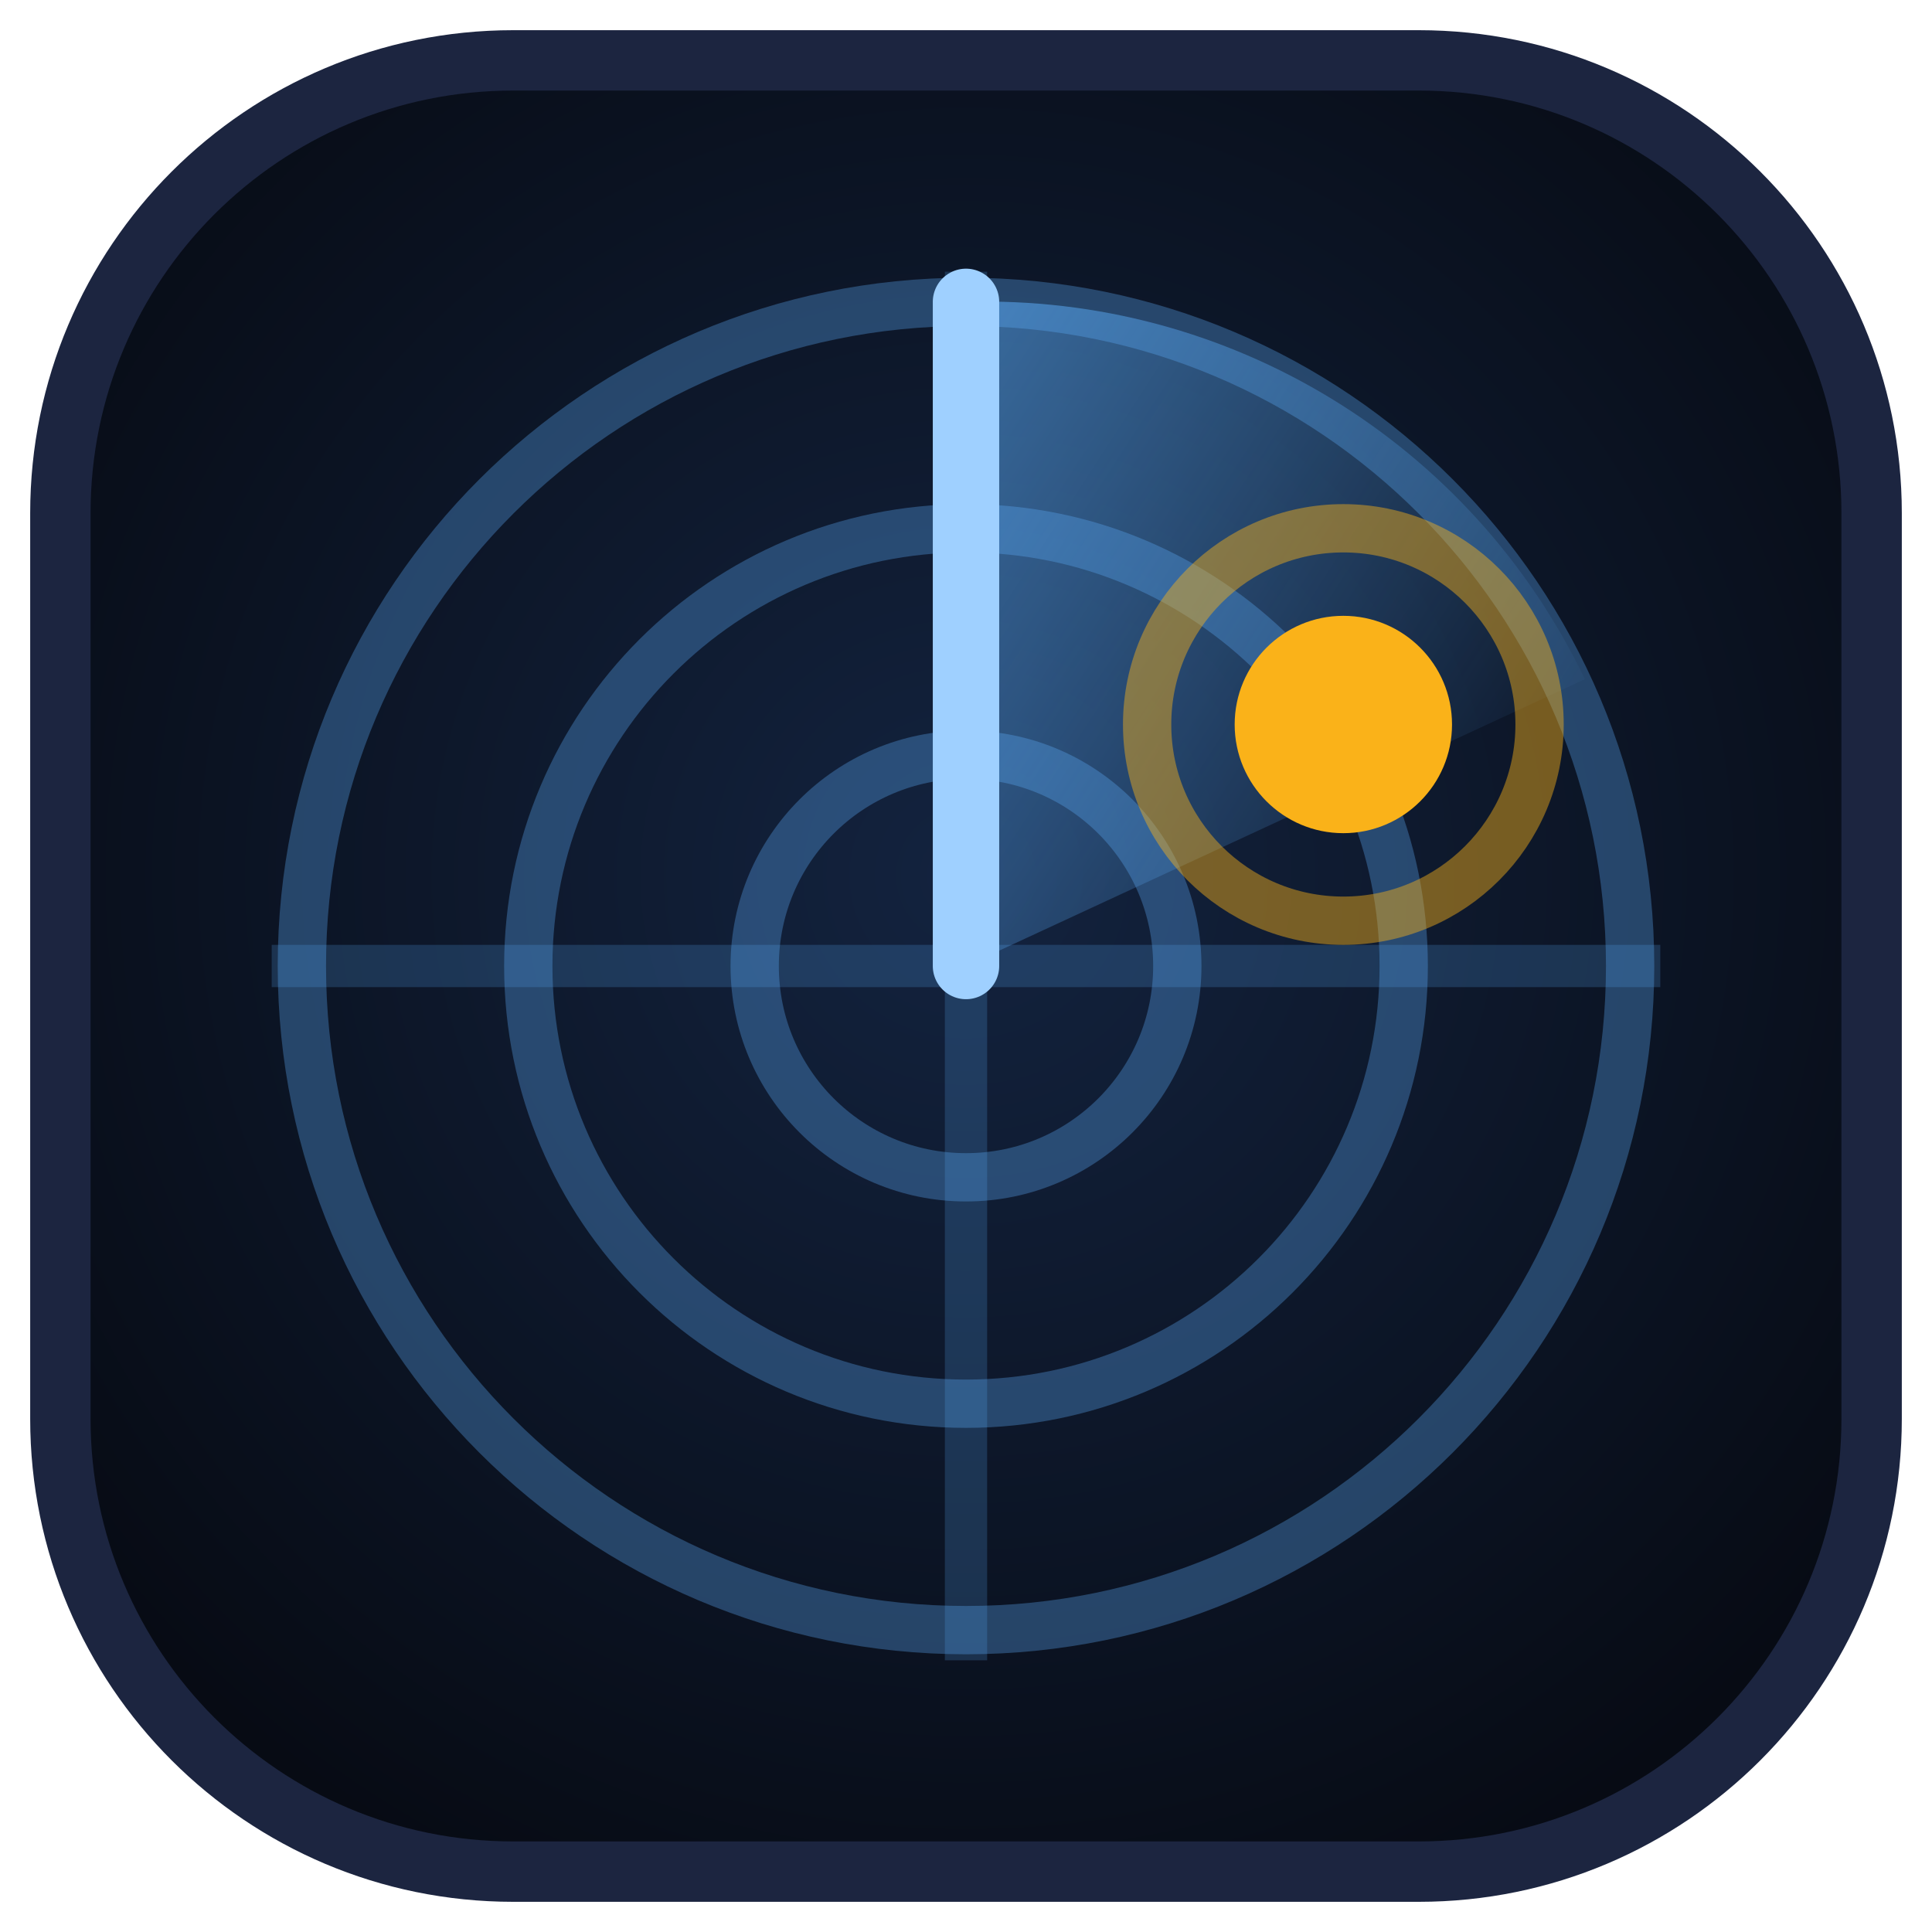
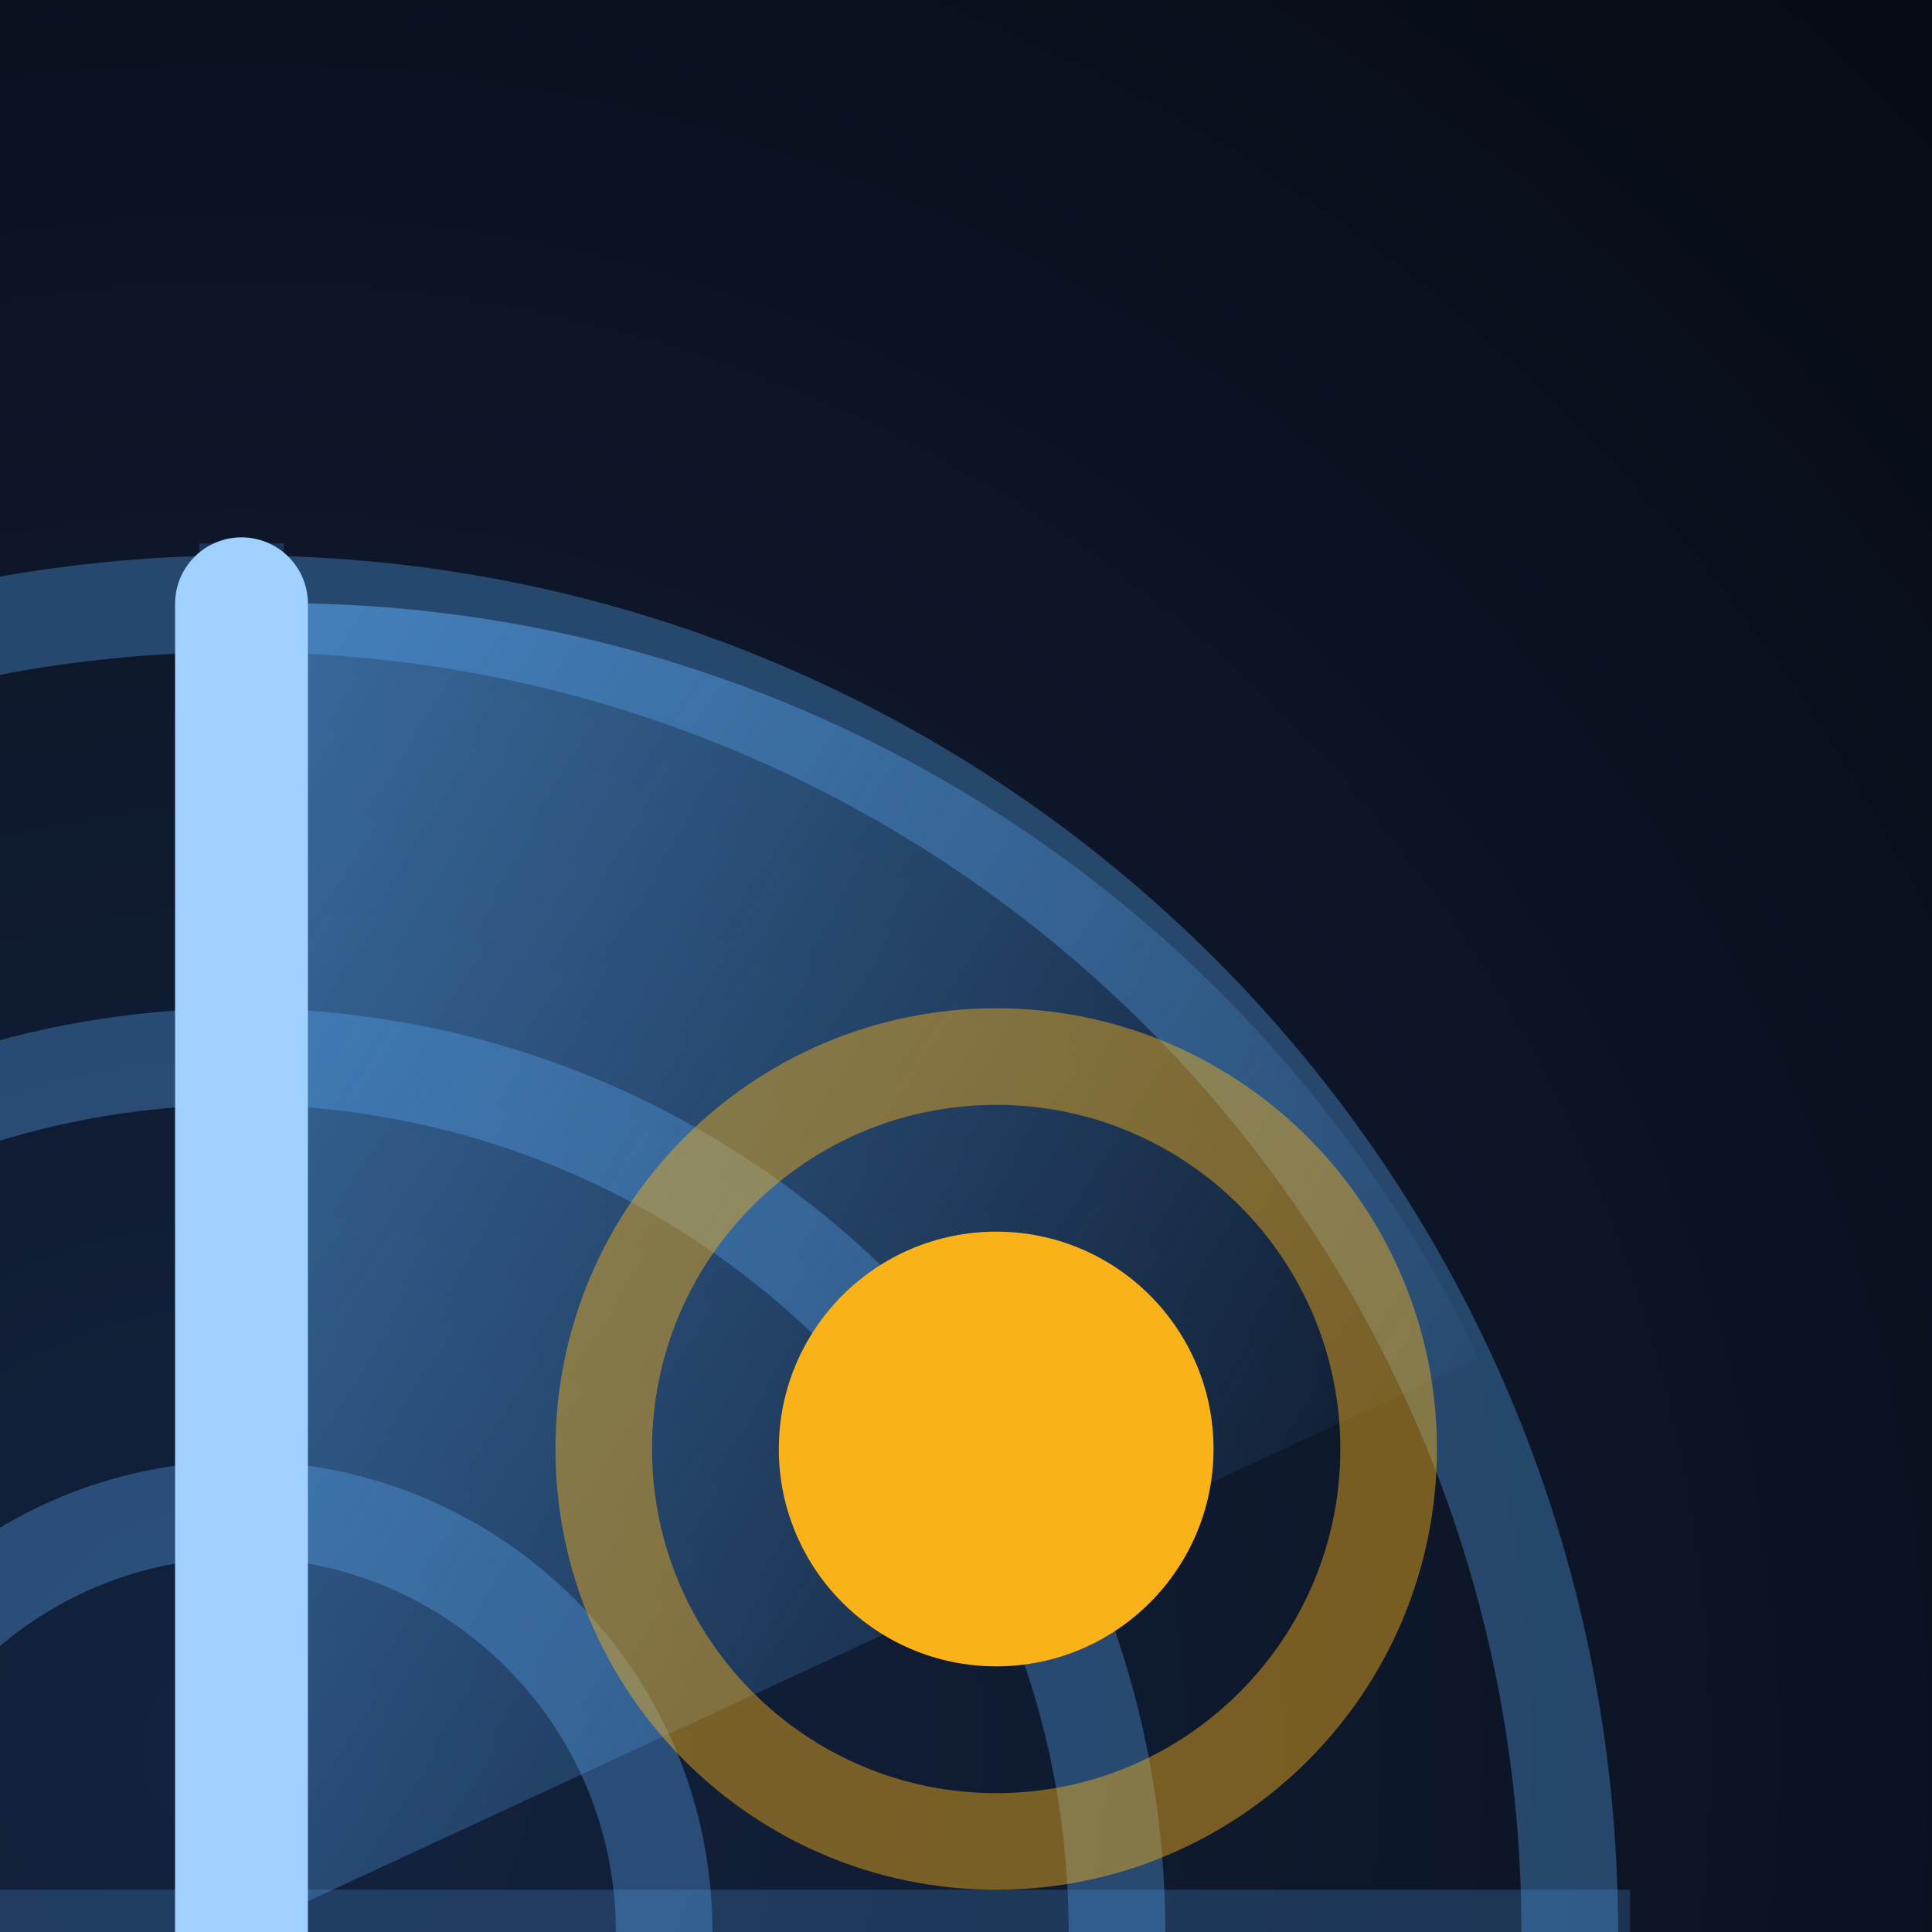
- <svg xmlns="http://www.w3.org/2000/svg" viewBox="0 0 64 64" role="img" aria-label="Space Radar">
+ <svg xmlns="http://www.w3.org/2000/svg" viewBox="28 0 32 32" role="img" aria-label="Space Radar">
  <defs>
-     <radialGradient id="scope" cx="50%" cy="45%" r="72%">
+     <radialGradient id="scope" gradientUnits="userSpaceOnUse" cx="32" cy="29" r="46">
      <stop offset="0%" stop-color="#13233f" />
      <stop offset="100%" stop-color="#05070d" />
    </radialGradient>
    <linearGradient id="sweep" x1="0" y1="0" x2="1" y2="0.7">
      <stop offset="0%" stop-color="#5eb1ff" stop-opacity="0.55" />
      <stop offset="100%" stop-color="#5eb1ff" stop-opacity="0" />
    </linearGradient>
  </defs>
-   <rect x="2" y="2" width="60" height="60" rx="15" fill="url(#scope)" stroke="#1c2540" stroke-width="2" />
+   <rect x="28" y="0" width="32" height="32" fill="url(#scope)" />
  <g fill="none" stroke="#5eb1ff" stroke-opacity="0.32" stroke-width="1.6">
    <circle cx="32" cy="32" r="22" />
    <circle cx="32" cy="32" r="14.5" />
    <circle cx="32" cy="32" r="7" />
  </g>
  <g stroke="#5eb1ff" stroke-opacity="0.2" stroke-width="1.4">
    <line x1="32" y1="9" x2="32" y2="55" />
    <line x1="9" y1="32" x2="55" y2="32" />
  </g>
  <path d="M32 32 L32 10 A22 22 0 0 1 52.5 22.5 Z" fill="url(#sweep)" />
  <line x1="32" y1="32" x2="32" y2="10" stroke="#9fd0ff" stroke-width="2.2" stroke-linecap="round" />
  <circle cx="44.5" cy="24" r="6.5" fill="none" stroke="#fab219" stroke-opacity="0.45" stroke-width="1.6" />
  <circle cx="44.5" cy="24" r="3.6" fill="#fab219" />
</svg>
